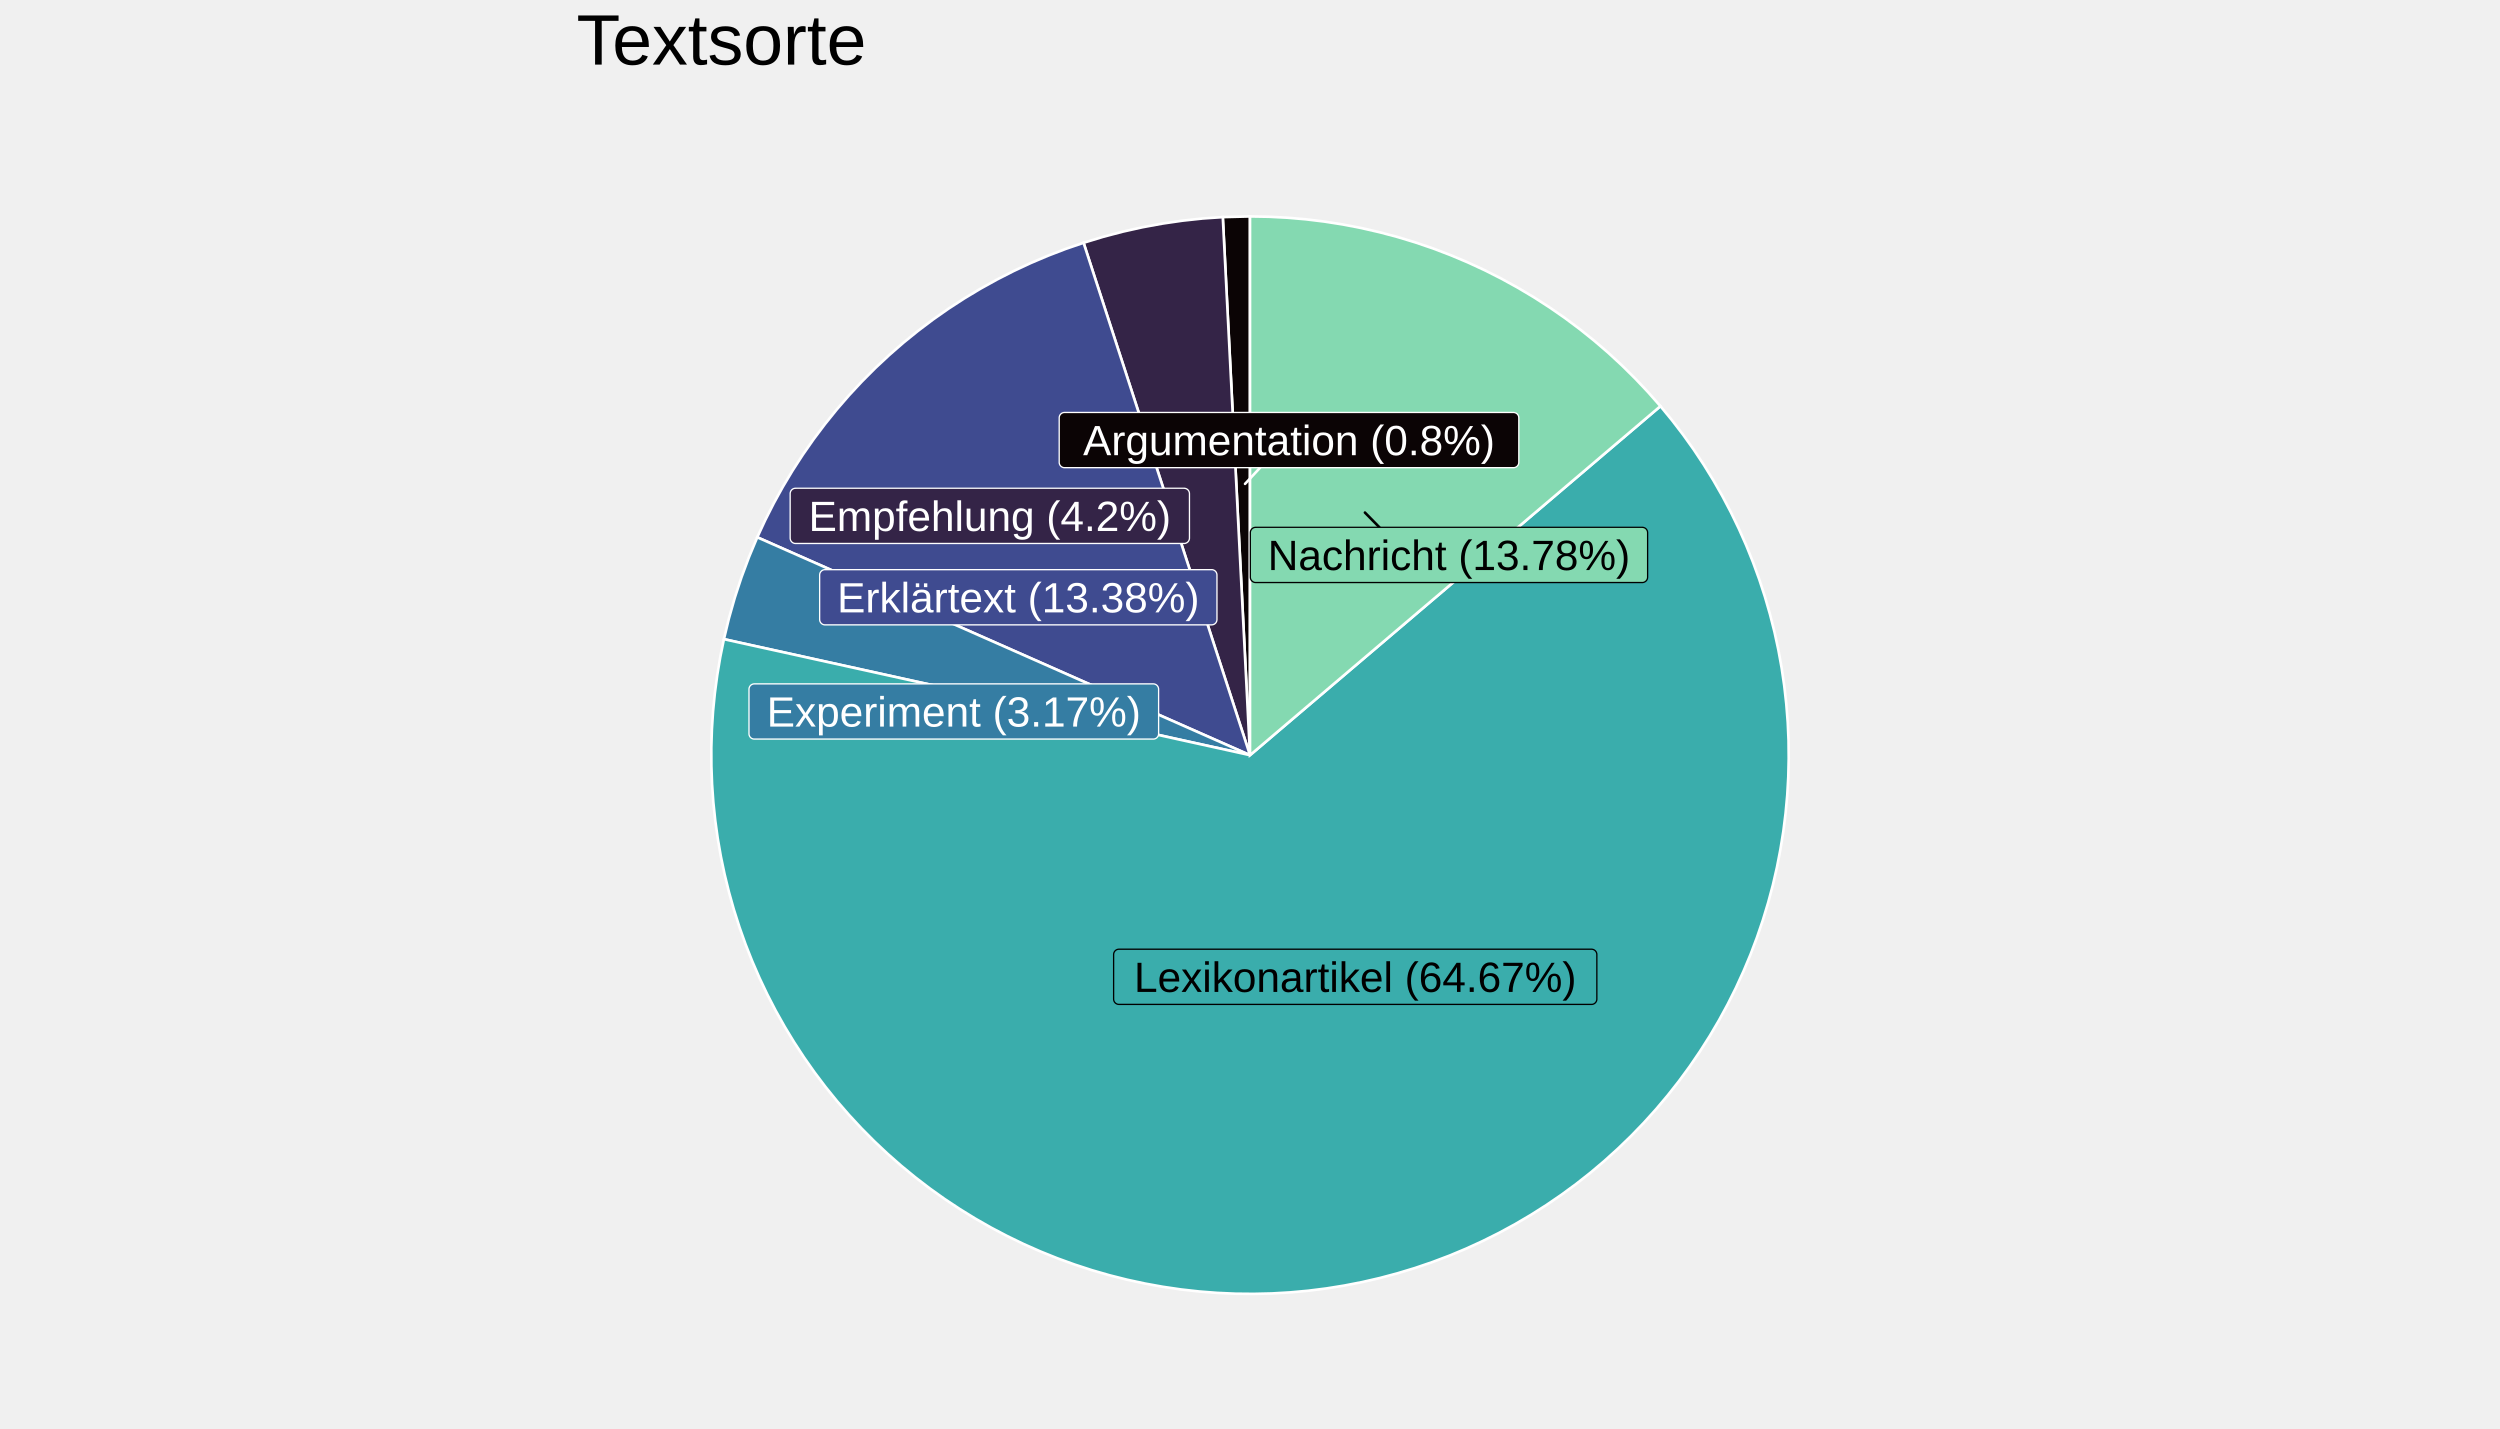
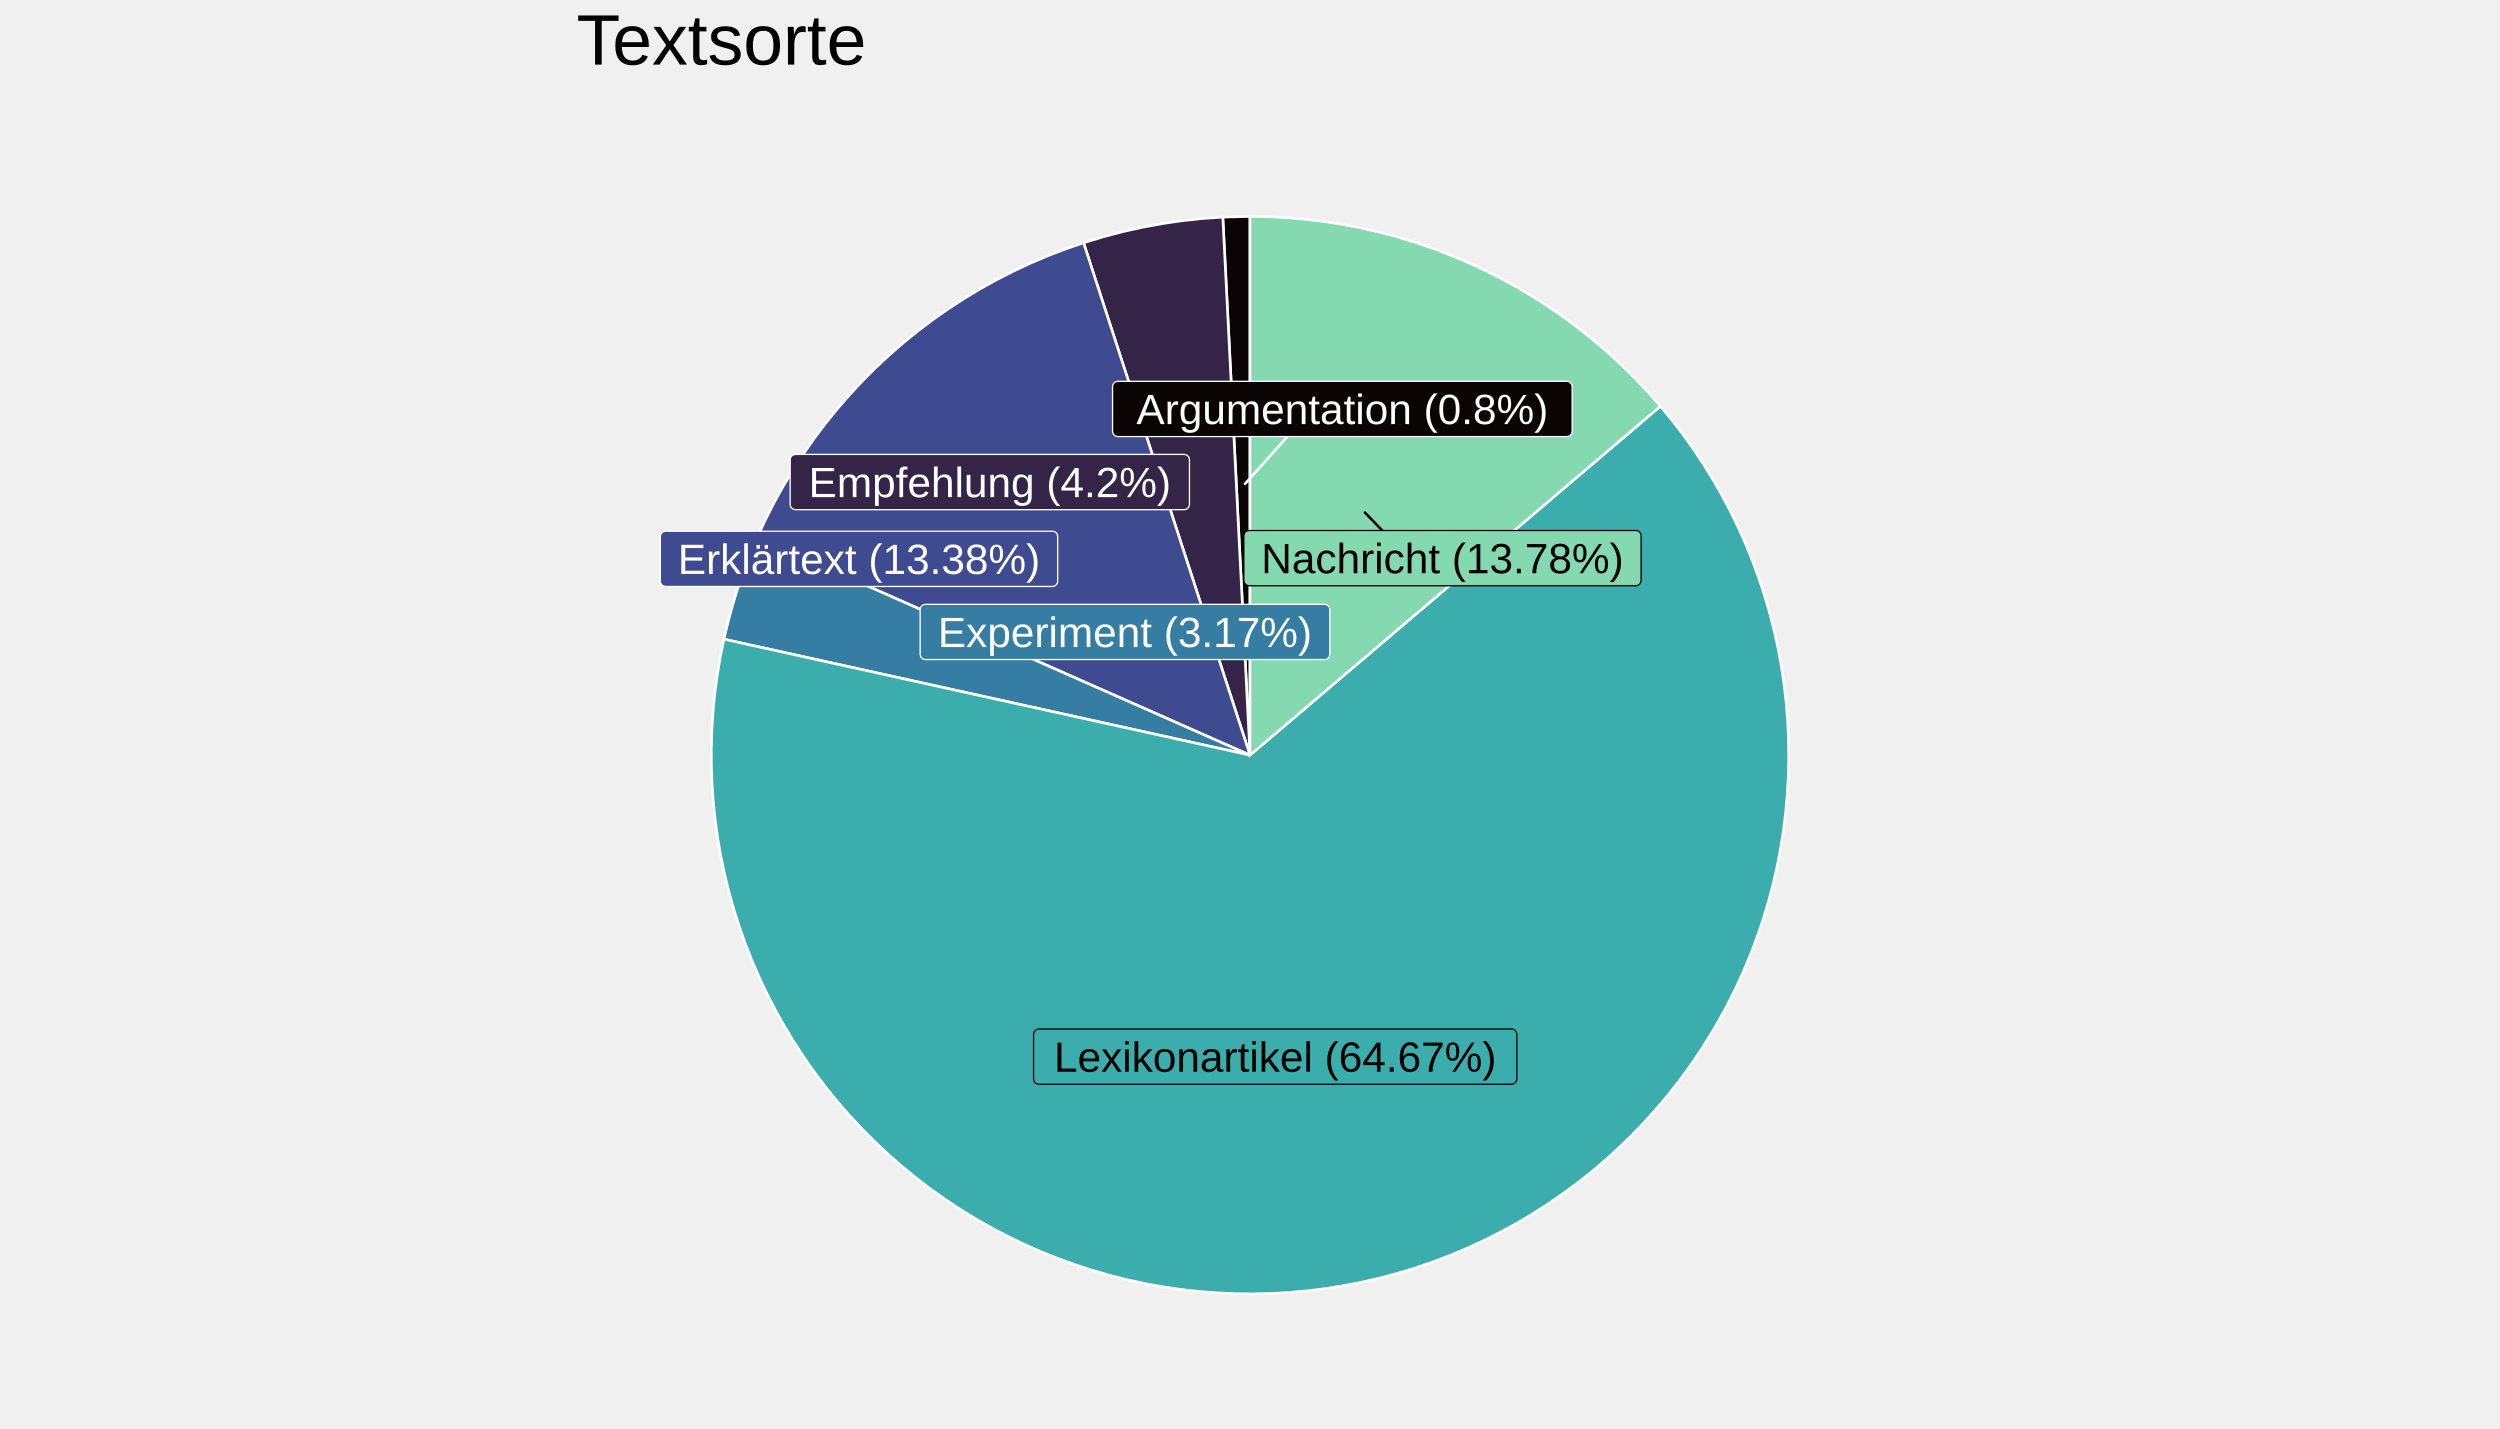
<svg xmlns="http://www.w3.org/2000/svg" class="svglite" width="1008.00pt" height="576.00pt" viewBox="0 0 1008.00 576.00">
  <defs>
    <style type="text/css">
    .svglite line, .svglite polyline, .svglite polygon, .svglite path, .svglite rect, .svglite circle {
      fill: none;
      stroke: #000000;
      stroke-linecap: round;
      stroke-linejoin: round;
      stroke-miterlimit: 10.00;
    }
    .svglite text {
      white-space: pre;
    }
  </style>
  </defs>
  <rect width="100%" height="100%" style="stroke: none; fill: none;" />
  <defs>
    <clipPath id="cpMC4wMHwxMDA4LjAwfDAuMDB8NTc2LjAw">
      <rect x="0.00" y="0.00" width="1008.00" height="576.00" />
    </clipPath>
  </defs>
  <g clip-path="url(#cpMC4wMHwxMDA4LjAwfDAuMDB8NTc2LjAw)">
</g>
  <defs>
    <clipPath id="cpMjMyLjQ4fDc3NS41MnwzMi45NXw1NzYuMDA=">
      <rect x="232.48" y="32.95" width="543.05" height="543.05" />
    </clipPath>
  </defs>
  <g clip-path="url(#cpMjMyLjQ4fDc3NS41MnwzMi45NXw1NzYuMDA=)">
    <polygon points="504.00,304.48 504.00,296.99 504.00,289.50 504.00,282.01 504.00,274.52 504.00,267.03 504.00,259.54 504.00,252.05 504.00,244.56 504.00,237.06 504.00,229.57 504.00,222.08 504.00,214.59 504.00,207.10 504.00,199.61 504.00,192.12 504.00,184.63 504.00,177.14 504.00,169.65 504.00,162.16 504.00,154.67 504.00,147.18 504.00,139.69 504.00,132.20 504.00,124.71 504.00,117.22 504.00,109.73 504.00,102.24 504.00,94.75 504.00,87.26 493.03,87.54 493.41,95.02 493.79,102.50 494.17,109.98 494.54,117.46 494.92,124.94 495.30,132.42 495.68,139.90 496.06,147.38 496.44,154.86 496.81,162.34 497.19,169.82 497.57,177.30 497.95,184.79 498.33,192.27 498.71,199.75 499.08,207.23 499.46,214.71 499.84,222.19 500.22,229.67 500.60,237.15 500.97,244.63 501.35,252.11 501.73,259.59 502.11,267.07 502.49,274.55 502.87,282.04 503.24,289.52 503.62,297.00 504.00,304.48 " style="stroke-width: 1.07; stroke: #FFFFFF; stroke-linecap: butt; stroke-linejoin: miter; fill: #0B0405;" />
    <polygon points="504.00,304.48 503.62,297.00 503.24,289.52 502.87,282.04 502.49,274.55 502.11,267.07 501.73,259.59 501.35,252.11 500.97,244.63 500.60,237.15 500.22,229.67 499.84,222.19 499.46,214.71 499.08,207.23 498.71,199.75 498.33,192.27 497.95,184.79 497.57,177.30 497.19,169.82 496.81,162.34 496.44,154.86 496.06,147.38 495.68,139.90 495.30,132.42 494.92,124.94 494.54,117.46 494.17,109.98 493.79,102.50 493.41,95.02 493.03,87.54 484.87,88.10 476.74,88.98 468.65,90.16 460.60,91.64 452.62,93.42 444.71,95.51 436.89,97.89 439.20,105.01 441.51,112.14 443.83,119.26 446.14,126.38 448.46,133.51 450.77,140.63 453.09,147.75 455.40,154.88 457.71,162.00 460.03,169.13 462.34,176.25 464.66,183.37 466.97,190.50 469.29,197.62 471.60,204.74 473.91,211.87 476.23,218.99 478.54,226.12 480.86,233.24 483.17,240.36 485.49,247.49 487.80,254.61 490.11,261.73 492.43,268.86 494.74,275.98 497.06,283.11 499.37,290.23 501.69,297.35 504.00,304.48 " style="stroke-width: 1.07; stroke: #FFFFFF; stroke-linecap: butt; stroke-linejoin: miter; fill: #342447;" />
    <polygon points="504.00,304.48 501.69,297.35 499.37,290.23 497.06,283.11 494.74,275.98 492.43,268.86 490.11,261.73 487.80,254.61 485.49,247.49 483.17,240.36 480.86,233.24 478.54,226.12 476.23,218.99 473.91,211.87 471.60,204.74 469.29,197.62 466.97,190.50 464.66,183.37 462.34,176.25 460.03,169.13 457.71,162.00 455.40,154.88 453.09,147.75 450.77,140.63 448.46,133.51 446.14,126.38 443.83,119.26 441.51,112.14 439.20,105.01 436.89,97.89 429.69,100.36 422.59,103.09 415.59,106.06 408.70,109.28 401.93,112.74 395.28,116.43 388.76,120.35 382.38,124.50 376.16,128.86 370.09,133.45 364.18,138.24 358.45,143.24 352.89,148.43 347.52,153.82 342.34,159.39 337.36,165.14 332.59,171.06 328.02,177.14 323.67,183.38 319.54,189.77 315.64,196.29 311.97,202.95 308.53,209.74 305.33,216.64 312.18,219.67 319.03,222.70 325.89,225.73 332.74,228.76 339.59,231.78 346.44,234.81 353.29,237.84 360.14,240.87 366.99,243.90 373.84,246.93 380.69,249.96 387.54,252.99 394.39,256.02 401.24,259.04 408.09,262.07 414.94,265.10 421.79,268.13 428.64,271.16 435.49,274.19 442.34,277.22 449.20,280.25 456.05,283.28 462.90,286.30 469.75,289.33 476.60,292.36 483.45,295.39 490.30,298.42 497.15,301.45 504.00,304.48 " style="stroke-width: 1.07; stroke: #FFFFFF; stroke-linecap: butt; stroke-linejoin: miter; fill: #3F4B90;" />
    <polygon points="504.00,304.48 497.15,301.45 490.30,298.42 483.45,295.39 476.60,292.36 469.75,289.33 462.90,286.30 456.05,283.28 449.20,280.25 442.34,277.22 435.49,274.19 428.64,271.16 421.79,268.13 414.94,265.10 408.09,262.07 401.24,259.04 394.39,256.02 387.54,252.99 380.69,249.96 373.84,246.93 366.99,243.90 360.14,240.87 353.29,237.84 346.44,234.81 339.59,231.78 332.74,228.76 325.89,225.73 319.03,222.70 312.18,219.67 305.33,216.64 301.99,224.63 298.97,232.74 296.27,240.97 293.91,249.30 291.88,257.71 299.19,259.33 306.50,260.94 313.82,262.55 321.13,264.16 328.45,265.78 335.76,267.39 343.08,269.00 350.39,270.61 357.71,272.23 365.02,273.84 372.34,275.45 379.65,277.06 386.97,278.68 394.28,280.29 401.60,281.90 408.91,283.51 416.22,285.13 423.54,286.74 430.85,288.35 438.17,289.96 445.48,291.58 452.80,293.19 460.11,294.80 467.43,296.41 474.74,298.03 482.06,299.64 489.37,301.25 496.69,302.86 504.00,304.48 " style="stroke-width: 1.07; stroke: #FFFFFF; stroke-linecap: butt; stroke-linejoin: miter; fill: #357DA3;" />
    <polygon points="504.00,304.48 496.69,302.86 489.37,301.25 482.06,299.64 474.74,298.03 467.43,296.41 460.11,294.80 452.80,293.19 445.48,291.58 438.17,289.96 430.85,288.35 423.54,286.74 416.22,285.13 408.91,283.51 401.60,281.90 394.28,280.29 386.97,278.68 379.65,277.06 372.34,275.45 365.02,273.84 357.71,272.23 350.39,270.61 343.08,269.00 335.76,267.39 328.45,265.78 321.13,264.16 313.82,262.55 306.50,260.94 299.19,259.33 291.88,257.71 290.41,264.92 289.20,272.17 288.23,279.46 287.50,286.78 287.03,294.12 286.80,301.47 286.83,308.83 287.10,316.18 287.62,323.52 288.39,330.83 289.40,338.11 290.66,345.36 292.17,352.56 293.92,359.70 295.91,366.78 298.14,373.79 300.60,380.72 303.30,387.56 306.23,394.31 309.38,400.95 312.76,407.49 316.36,413.90 320.17,420.19 324.19,426.35 328.42,432.37 332.85,438.24 337.48,443.96 342.30,449.51 347.30,454.90 352.48,460.12 357.84,465.16 363.36,470.02 369.05,474.69 374.88,479.16 380.87,483.43 387.00,487.49 393.26,491.35 399.65,494.99 406.16,498.41 412.79,501.62 419.51,504.59 426.33,507.34 433.25,509.85 440.24,512.13 447.31,514.17 454.44,515.97 461.63,517.52 468.86,518.83 476.14,519.90 483.45,520.72 490.78,521.29 498.13,521.62 505.48,521.69 512.84,521.52 520.18,521.09 527.50,520.42 534.80,519.50 542.06,518.33 549.28,516.92 556.45,515.27 563.55,513.37 570.59,511.24 577.55,508.86 584.43,506.26 591.21,503.42 597.90,500.35 604.48,497.06 610.94,493.55 617.28,489.82 623.49,485.88 629.56,481.73 635.49,477.38 641.27,472.83 646.89,468.08 652.34,463.15 657.63,458.04 662.74,452.75 667.67,447.29 672.41,441.67 676.96,435.89 681.31,429.96 685.45,423.88 689.39,417.67 693.12,411.33 696.63,404.87 699.92,398.29 702.98,391.60 705.82,384.82 708.42,377.94 710.79,370.97 712.92,363.94 714.82,356.83 716.47,349.66 717.87,342.44 719.04,335.18 719.95,327.88 720.62,320.56 721.04,313.22 721.21,305.86 721.14,298.51 720.81,291.16 720.23,283.83 719.41,276.52 718.34,269.24 717.03,262.01 715.47,254.82 713.66,247.69 711.62,240.63 709.34,233.63 706.82,226.72 704.08,219.90 701.10,213.18 697.89,206.55 694.47,200.05 690.82,193.66 686.96,187.40 682.90,181.27 678.62,175.28 674.15,169.45 669.48,163.76 663.77,168.62 658.07,173.47 652.36,178.32 646.65,183.17 640.95,188.03 635.24,192.88 629.54,197.73 623.83,202.58 618.12,207.43 612.42,212.29 606.71,217.14 601.01,221.99 595.30,226.84 589.59,231.69 583.89,236.55 578.18,241.40 572.47,246.25 566.77,251.10 561.06,255.96 555.36,260.81 549.65,265.66 543.94,270.51 538.24,275.36 532.53,280.22 526.82,285.07 521.12,289.92 515.41,294.77 509.71,299.63 504.00,304.48 " style="stroke-width: 1.07; stroke: #FFFFFF; stroke-linecap: butt; stroke-linejoin: miter; fill: #3AADAC;" />
    <polygon points="504.00,304.48 509.71,299.63 515.41,294.77 521.12,289.92 526.82,285.07 532.53,280.22 538.24,275.36 543.94,270.51 549.65,265.66 555.36,260.81 561.06,255.96 566.77,251.10 572.47,246.25 578.18,241.40 583.89,236.55 589.59,231.69 595.30,226.84 601.01,221.99 606.71,217.14 612.42,212.29 618.12,207.43 623.83,202.58 629.54,197.73 635.24,192.88 640.95,188.03 646.65,183.17 652.36,178.32 658.07,173.47 663.77,168.62 669.48,163.76 664.51,158.12 659.34,152.65 653.99,147.36 648.46,142.25 642.75,137.35 636.88,132.64 630.85,128.14 624.66,123.86 618.33,119.78 611.87,115.94 605.27,112.31 598.56,108.92 591.73,105.76 584.79,102.84 577.76,100.16 570.64,97.73 563.44,95.55 556.16,93.62 548.83,91.94 541.44,90.51 534.01,89.34 526.54,88.43 519.04,87.78 511.52,87.39 504.00,87.26 504.00,94.75 504.00,102.24 504.00,109.73 504.00,117.22 504.00,124.71 504.00,132.20 504.00,139.69 504.00,147.18 504.00,154.67 504.00,162.16 504.00,169.65 504.00,177.14 504.00,184.63 504.00,192.12 504.00,199.61 504.00,207.10 504.00,214.59 504.00,222.08 504.00,229.57 504.00,237.06 504.00,244.56 504.00,252.05 504.00,259.54 504.00,267.03 504.00,274.52 504.00,282.01 504.00,289.50 504.00,296.99 504.00,304.48 " style="stroke-width: 1.07; stroke: #FFFFFF; stroke-linecap: butt; stroke-linejoin: miter; fill: #84D9B1;" />
-     <line x1="508.07" y1="188.57" x2="502.01" y2="195.09" style="stroke-width: 1.07; stroke: #FFFFFF;" />
-     <line x1="556.17" y1="212.61" x2="550.35" y2="206.68" style="stroke-width: 1.07;" />
-     <polygon points="429.23,188.57 610.22,188.57 610.13,188.57 610.48,188.56 610.82,188.49 611.14,188.36 611.45,188.19 611.72,187.97 611.95,187.71 612.13,187.42 612.27,187.10 612.35,186.76 612.38,186.41 612.38,186.41 612.38,168.46 612.38,168.46 612.35,168.12 612.27,167.78 612.13,167.46 611.95,167.16 611.72,166.90 611.45,166.68 611.14,166.51 610.82,166.39 610.48,166.32 610.22,166.30 429.23,166.30 429.49,166.32 429.14,166.30 428.79,166.35 428.46,166.44 428.15,166.59 427.86,166.79 427.61,167.03 427.40,167.31 427.24,167.62 427.13,167.95 427.07,168.29 427.07,168.46 427.07,186.41 427.07,186.24 427.07,186.59 427.13,186.93 427.24,187.26 427.40,187.57 427.61,187.84 427.86,188.09 428.15,188.28 428.46,188.43 428.79,188.53 429.14,188.57 " style="stroke-width: 0.53; stroke: #FFFFFF; fill: #0B0405;" />
-     <text x="519.72" y="183.53" text-anchor="middle" style="font-size: 17.07px;fill: #FFFFFF; font-family: &quot;Arimo&quot;;" textLength="175.23px" lengthAdjust="spacingAndGlyphs">Argumentation (0.8%)</text>
-     <polygon points="320.75,219.13 477.43,219.13 477.34,219.13 477.69,219.12 478.03,219.05 478.35,218.92 478.65,218.75 478.92,218.53 479.15,218.27 479.34,217.98 479.47,217.66 479.56,217.32 479.59,216.97 479.59,216.97 479.59,199.02 479.59,199.02 479.56,198.68 479.47,198.34 479.34,198.02 479.15,197.72 478.92,197.46 478.65,197.24 478.35,197.07 478.03,196.95 477.69,196.88 477.43,196.86 320.75,196.86 321.01,196.88 320.67,196.86 320.32,196.91 319.99,197.00 319.67,197.15 319.39,197.35 319.14,197.59 318.93,197.87 318.77,198.18 318.66,198.51 318.60,198.85 318.59,199.02 318.59,216.97 318.60,216.80 318.60,217.15 318.66,217.49 318.77,217.82 318.93,218.13 319.14,218.40 319.39,218.64 319.67,218.84 319.99,218.99 320.32,219.09 320.67,219.13 " style="stroke-width: 0.53; stroke: #FFFFFF; fill: #342447;" />
-     <text x="399.09" y="214.09" text-anchor="middle" style="font-size: 17.07px;fill: #FFFFFF; font-family: &quot;Arimo&quot;;" textLength="150.91px" lengthAdjust="spacingAndGlyphs">Empfehlung (4.2%)</text>
-     <polygon points="332.64,251.95 488.52,251.95 488.43,251.95 488.78,251.93 489.12,251.86 489.45,251.74 489.75,251.57 490.02,251.35 490.25,251.09 490.43,250.79 490.57,250.47 490.65,250.13 490.68,249.79 490.68,249.79 490.68,231.84 490.68,231.84 490.65,231.49 490.57,231.15 490.43,230.83 490.25,230.54 490.02,230.28 489.75,230.06 489.45,229.89 489.12,229.76 488.78,229.69 488.52,229.68 332.64,229.68 332.90,229.69 332.55,229.68 332.21,229.72 331.88,229.82 331.56,229.97 331.28,230.17 331.03,230.41 330.82,230.68 330.65,230.99 330.54,231.32 330.49,231.66 330.48,231.84 330.48,249.79 330.49,249.61 330.49,249.96 330.54,250.31 330.65,250.63 330.82,250.94 331.03,251.22 331.28,251.46 331.56,251.66 331.88,251.81 332.21,251.90 332.55,251.95 " style="stroke-width: 0.53; stroke: #FFFFFF; fill: #3F4B90;" />
-     <text x="410.58" y="246.91" text-anchor="middle" style="font-size: 17.07px;fill: #FFFFFF; font-family: &quot;Arimo&quot;;" textLength="150.12px" lengthAdjust="spacingAndGlyphs">Erklärtext (13.38%)</text>
-     <polygon points="304.15,298.00 464.99,298.00 464.91,298.00 465.25,297.99 465.59,297.92 465.92,297.80 466.22,297.62 466.49,297.40 466.72,297.14 466.91,296.85 467.04,296.53 467.13,296.19 467.15,295.84 467.15,295.84 467.15,277.90 467.15,277.90 467.13,277.55 467.04,277.21 466.91,276.89 466.72,276.60 466.49,276.34 466.22,276.12 465.92,275.94 465.59,275.82 465.25,275.75 464.99,275.74 304.15,275.74 304.41,275.75 304.06,275.74 303.71,275.78 303.38,275.88 303.07,276.02 302.78,276.22 302.53,276.46 302.32,276.74 302.16,277.05 302.05,277.38 301.99,277.72 301.99,277.90 301.99,295.84 301.99,295.67 301.99,296.02 302.05,296.36 302.16,296.69 302.32,297.00 302.53,297.28 302.78,297.52 303.07,297.72 303.38,297.86 303.71,297.96 304.06,298.00 " style="stroke-width: 0.53; stroke: #FFFFFF; fill: #357DA3;" />
-     <text x="384.57" y="292.96" text-anchor="middle" style="font-size: 17.07px;fill: #FFFFFF; font-family: &quot;Arimo&quot;;" textLength="155.09px" lengthAdjust="spacingAndGlyphs">Experiment (3.17%)</text>
-     <polygon points="451.17,404.98 641.69,404.98 641.61,404.98 641.95,404.97 642.30,404.90 642.62,404.78 642.92,404.60 643.19,404.38 643.42,404.12 643.61,403.83 643.74,403.51 643.83,403.17 643.85,402.82 643.85,402.82 643.85,384.87 643.85,384.87 643.83,384.53 643.74,384.19 643.61,383.87 643.42,383.58 643.19,383.32 642.92,383.10 642.62,382.92 642.30,382.80 641.95,382.73 641.69,382.71 451.17,382.71 451.43,382.73 451.08,382.72 450.74,382.76 450.40,382.85 450.09,383.00 449.80,383.20 449.55,383.44 449.34,383.72 449.18,384.03 449.07,384.36 449.02,384.70 449.01,384.87 449.01,402.82 449.02,402.65 449.02,403.00 449.07,403.34 449.18,403.67 449.34,403.98 449.55,404.26 449.80,404.50 450.09,404.69 450.40,404.84 450.74,404.94 451.08,404.98 " style="stroke-width: 0.53; fill: #3AADAC;" />
-     <text x="546.43" y="399.94" text-anchor="middle" style="font-size: 17.07px; font-family: &quot;Arimo&quot;;" textLength="184.77px" lengthAdjust="spacingAndGlyphs">Lexikonartikel (64.67%)</text>
-     <polygon points="506.29,234.88 662.16,234.88 662.07,234.88 662.42,234.87 662.76,234.80 663.08,234.67 663.38,234.50 663.65,234.28 663.88,234.02 664.07,233.73 664.21,233.41 664.29,233.07 664.32,232.72 664.32,232.72 664.32,214.77 664.32,214.77 664.29,214.43 664.21,214.09 664.07,213.77 663.88,213.47 663.65,213.21 663.38,212.99 663.08,212.82 662.76,212.70 662.42,212.63 662.16,212.61 506.29,212.61 506.55,212.63 506.20,212.61 505.86,212.66 505.52,212.75 505.21,212.90 504.92,213.10 504.67,213.34 504.47,213.62 504.30,213.93 504.19,214.25 504.14,214.60 504.13,214.77 504.13,232.72 504.14,232.55 504.14,232.90 504.19,233.24 504.30,233.57 504.47,233.88 504.67,234.15 504.92,234.39 505.21,234.59 505.52,234.74 505.86,234.84 506.20,234.88 " style="stroke-width: 0.53; fill: #84D9B1;" />
-     <text x="584.22" y="229.84" text-anchor="middle" style="font-size: 17.07px; font-family: &quot;Arimo&quot;;" textLength="150.11px" lengthAdjust="spacingAndGlyphs">Nachricht (13.78%)</text>
+     <line x1="519.06" y1="176.02" x2="502.00" y2="195.08" style="stroke-width: 1.07; stroke: #FFFFFF;" />
+     <line x1="557.34" y1="213.90" x2="550.35" y2="206.69" style="stroke-width: 1.07;" />
+     <polygon points="450.74,176.02 631.74,176.02 631.65,176.02 632.00,176.01 632.34,175.94 632.66,175.81 632.96,175.64 633.23,175.42 633.46,175.16 633.65,174.87 633.79,174.55 633.87,174.21 633.90,173.86 633.90,173.86 633.90,155.91 633.90,155.91 633.87,155.57 633.79,155.23 633.65,154.91 633.46,154.61 633.23,154.35 632.96,154.13 632.66,153.96 632.34,153.84 632.00,153.77 631.74,153.75 450.74,153.75 451.00,153.77 450.66,153.75 450.31,153.80 449.98,153.89 449.66,154.04 449.38,154.24 449.13,154.48 448.92,154.76 448.76,155.07 448.65,155.40 448.59,155.74 448.58,155.91 448.58,173.86 448.59,173.69 448.59,174.04 448.65,174.38 448.76,174.71 448.92,175.02 449.13,175.29 449.38,175.53 449.66,175.73 449.98,175.88 450.31,175.98 450.66,176.02 " style="stroke-width: 0.53; stroke: #FFFFFF; fill: #0B0405;" />
+     <text x="541.24" y="170.98" text-anchor="middle" style="font-size: 17.07px;fill: #FFFFFF; font-family: &quot;Arimo&quot;;" textLength="175.23px" lengthAdjust="spacingAndGlyphs">Argumentation (0.8%)</text>
+     <polygon points="320.76,205.49 477.43,205.49 477.35,205.49 477.69,205.48 478.03,205.41 478.36,205.29 478.66,205.11 478.93,204.89 479.16,204.63 479.35,204.34 479.48,204.02 479.56,203.68 479.59,203.33 479.59,203.33 479.59,185.38 479.59,185.38 479.56,185.04 479.48,184.70 479.35,184.38 479.16,184.09 478.93,183.83 478.66,183.61 478.36,183.43 478.03,183.31 477.69,183.24 477.43,183.22 320.76,183.22 321.02,183.24 320.67,183.23 320.33,183.27 319.99,183.36 319.68,183.51 319.39,183.71 319.14,183.95 318.94,184.23 318.77,184.54 318.66,184.87 318.61,185.21 318.60,185.38 318.60,203.33 318.61,203.16 318.61,203.51 318.66,203.85 318.77,204.18 318.94,204.49 319.14,204.77 319.39,205.01 319.68,205.20 319.99,205.35 320.33,205.45 320.67,205.49 " style="stroke-width: 0.53; stroke: #FFFFFF; fill: #342447;" />
+     <text x="399.10" y="200.45" text-anchor="middle" style="font-size: 17.07px;fill: #FFFFFF; font-family: &quot;Arimo&quot;;" textLength="150.91px" lengthAdjust="spacingAndGlyphs">Empfehlung (4.2%)</text>
+     <polygon points="268.41,236.46 424.29,236.46 424.21,236.45 424.55,236.44 424.89,236.37 425.22,236.25 425.52,236.07 425.79,235.85 426.02,235.59 426.20,235.30 426.34,234.98 426.42,234.64 426.45,234.30 426.45,234.30 426.45,216.35 426.45,216.35 426.42,216.00 426.34,215.66 426.20,215.34 426.02,215.05 425.79,214.79 425.52,214.57 425.22,214.39 424.89,214.27 424.55,214.20 424.29,214.19 268.41,214.19 268.67,214.20 268.33,214.19 267.98,214.23 267.65,214.33 267.33,214.47 267.05,214.67 266.80,214.91 266.59,215.19 266.43,215.50 266.32,215.83 266.26,216.17 266.25,216.35 266.25,234.30 266.26,234.12 266.26,234.47 266.32,234.81 266.43,235.14 266.59,235.45 266.80,235.73 267.05,235.97 267.33,236.17 267.65,236.31 267.98,236.41 268.33,236.45 " style="stroke-width: 0.53; stroke: #FFFFFF; fill: #3F4B90;" />
+     <text x="346.35" y="231.42" text-anchor="middle" style="font-size: 17.07px;fill: #FFFFFF; font-family: &quot;Arimo&quot;;" textLength="150.12px" lengthAdjust="spacingAndGlyphs">Erklärtext (13.38%)</text>
+     <polygon points="373.16,265.93 534.01,265.93 533.92,265.93 534.27,265.91 534.61,265.84 534.93,265.72 535.23,265.55 535.50,265.33 535.73,265.07 535.92,264.77 536.06,264.45 536.14,264.11 536.17,263.77 536.17,263.77 536.17,245.82 536.17,245.82 536.14,245.47 536.06,245.13 535.92,244.81 535.73,244.52 535.50,244.26 535.23,244.04 534.93,243.87 534.61,243.74 534.27,243.67 534.01,243.66 373.16,243.66 373.42,243.67 373.07,243.66 372.73,243.70 372.39,243.80 372.08,243.95 371.79,244.14 371.54,244.39 371.33,244.66 371.17,244.97 371.06,245.30 371.01,245.64 371.00,245.82 371.00,263.77 371.01,263.59 371.01,263.94 371.06,264.28 371.17,264.61 371.33,264.92 371.54,265.20 371.79,265.44 372.08,265.64 372.39,265.79 372.73,265.88 373.07,265.93 " style="stroke-width: 0.53; stroke: #FFFFFF; fill: #357DA3;" />
+     <text x="453.58" y="260.89" text-anchor="middle" style="font-size: 17.07px;fill: #FFFFFF; font-family: &quot;Arimo&quot;;" textLength="155.09px" lengthAdjust="spacingAndGlyphs">Experiment (3.17%)</text>
+     <polygon points="418.90,437.16 609.43,437.16 609.34,437.16 609.69,437.15 610.03,437.08 610.35,436.96 610.65,436.78 610.92,436.56 611.15,436.30 611.34,436.01 611.47,435.69 611.56,435.35 611.59,435.00 611.59,435.00 611.59,417.05 611.59,417.05 611.56,416.71 611.47,416.37 611.34,416.05 611.15,415.76 610.92,415.50 610.65,415.28 610.35,415.10 610.03,414.98 609.69,414.91 609.43,414.89 418.90,414.89 419.16,414.91 418.81,414.90 418.47,414.94 418.13,415.03 417.82,415.18 417.53,415.38 417.28,415.62 417.07,415.90 416.91,416.21 416.80,416.54 416.75,416.88 416.74,417.05 416.74,435.00 416.75,434.83 416.75,435.18 416.80,435.52 416.91,435.85 417.07,436.16 417.28,436.44 417.53,436.68 417.82,436.87 418.13,437.02 418.47,437.12 418.81,437.16 " style="stroke-width: 0.53; fill: #3AADAC;" />
+     <text x="514.16" y="432.12" text-anchor="middle" style="font-size: 17.07px; font-family: &quot;Arimo&quot;;" textLength="184.77px" lengthAdjust="spacingAndGlyphs">Lexikonartikel (64.67%)</text>
+     <polygon points="503.67,236.17 659.53,236.17 659.45,236.17 659.79,236.15 660.13,236.08 660.46,235.96 660.76,235.78 661.03,235.56 661.26,235.30 661.45,235.01 661.58,234.69 661.67,234.35 661.69,234.01 661.69,234.01 661.69,216.06 661.69,216.06 661.67,215.71 661.58,215.37 661.45,215.05 661.26,214.76 661.03,214.50 660.76,214.28 660.46,214.11 660.13,213.98 659.79,213.91 659.53,213.90 503.67,213.90 503.93,213.91 503.58,213.90 503.24,213.94 502.90,214.04 502.59,214.19 502.30,214.38 502.05,214.63 501.84,214.90 501.68,215.21 501.57,215.54 501.52,215.88 501.51,216.06 501.51,234.01 501.52,233.83 501.52,234.18 501.57,234.52 501.68,234.85 501.84,235.16 502.05,235.44 502.30,235.68 502.59,235.88 502.90,236.03 503.24,236.12 503.58,236.17 " style="stroke-width: 0.53; fill: #84D9B1;" />
+     <text x="581.60" y="231.13" text-anchor="middle" style="font-size: 17.07px; font-family: &quot;Arimo&quot;;" textLength="150.11px" lengthAdjust="spacingAndGlyphs">Nachricht (13.78%)</text>
  </g>
  <g clip-path="url(#cpMC4wMHwxMDA4LjAwfDAuMDB8NTc2LjAw)">
    <text x="232.48" y="26.04" style="font-size: 28.80px; font-family: &quot;Arimo&quot;;" textLength="127.64px" lengthAdjust="spacingAndGlyphs">Textsorte</text>
  </g>
</svg>
